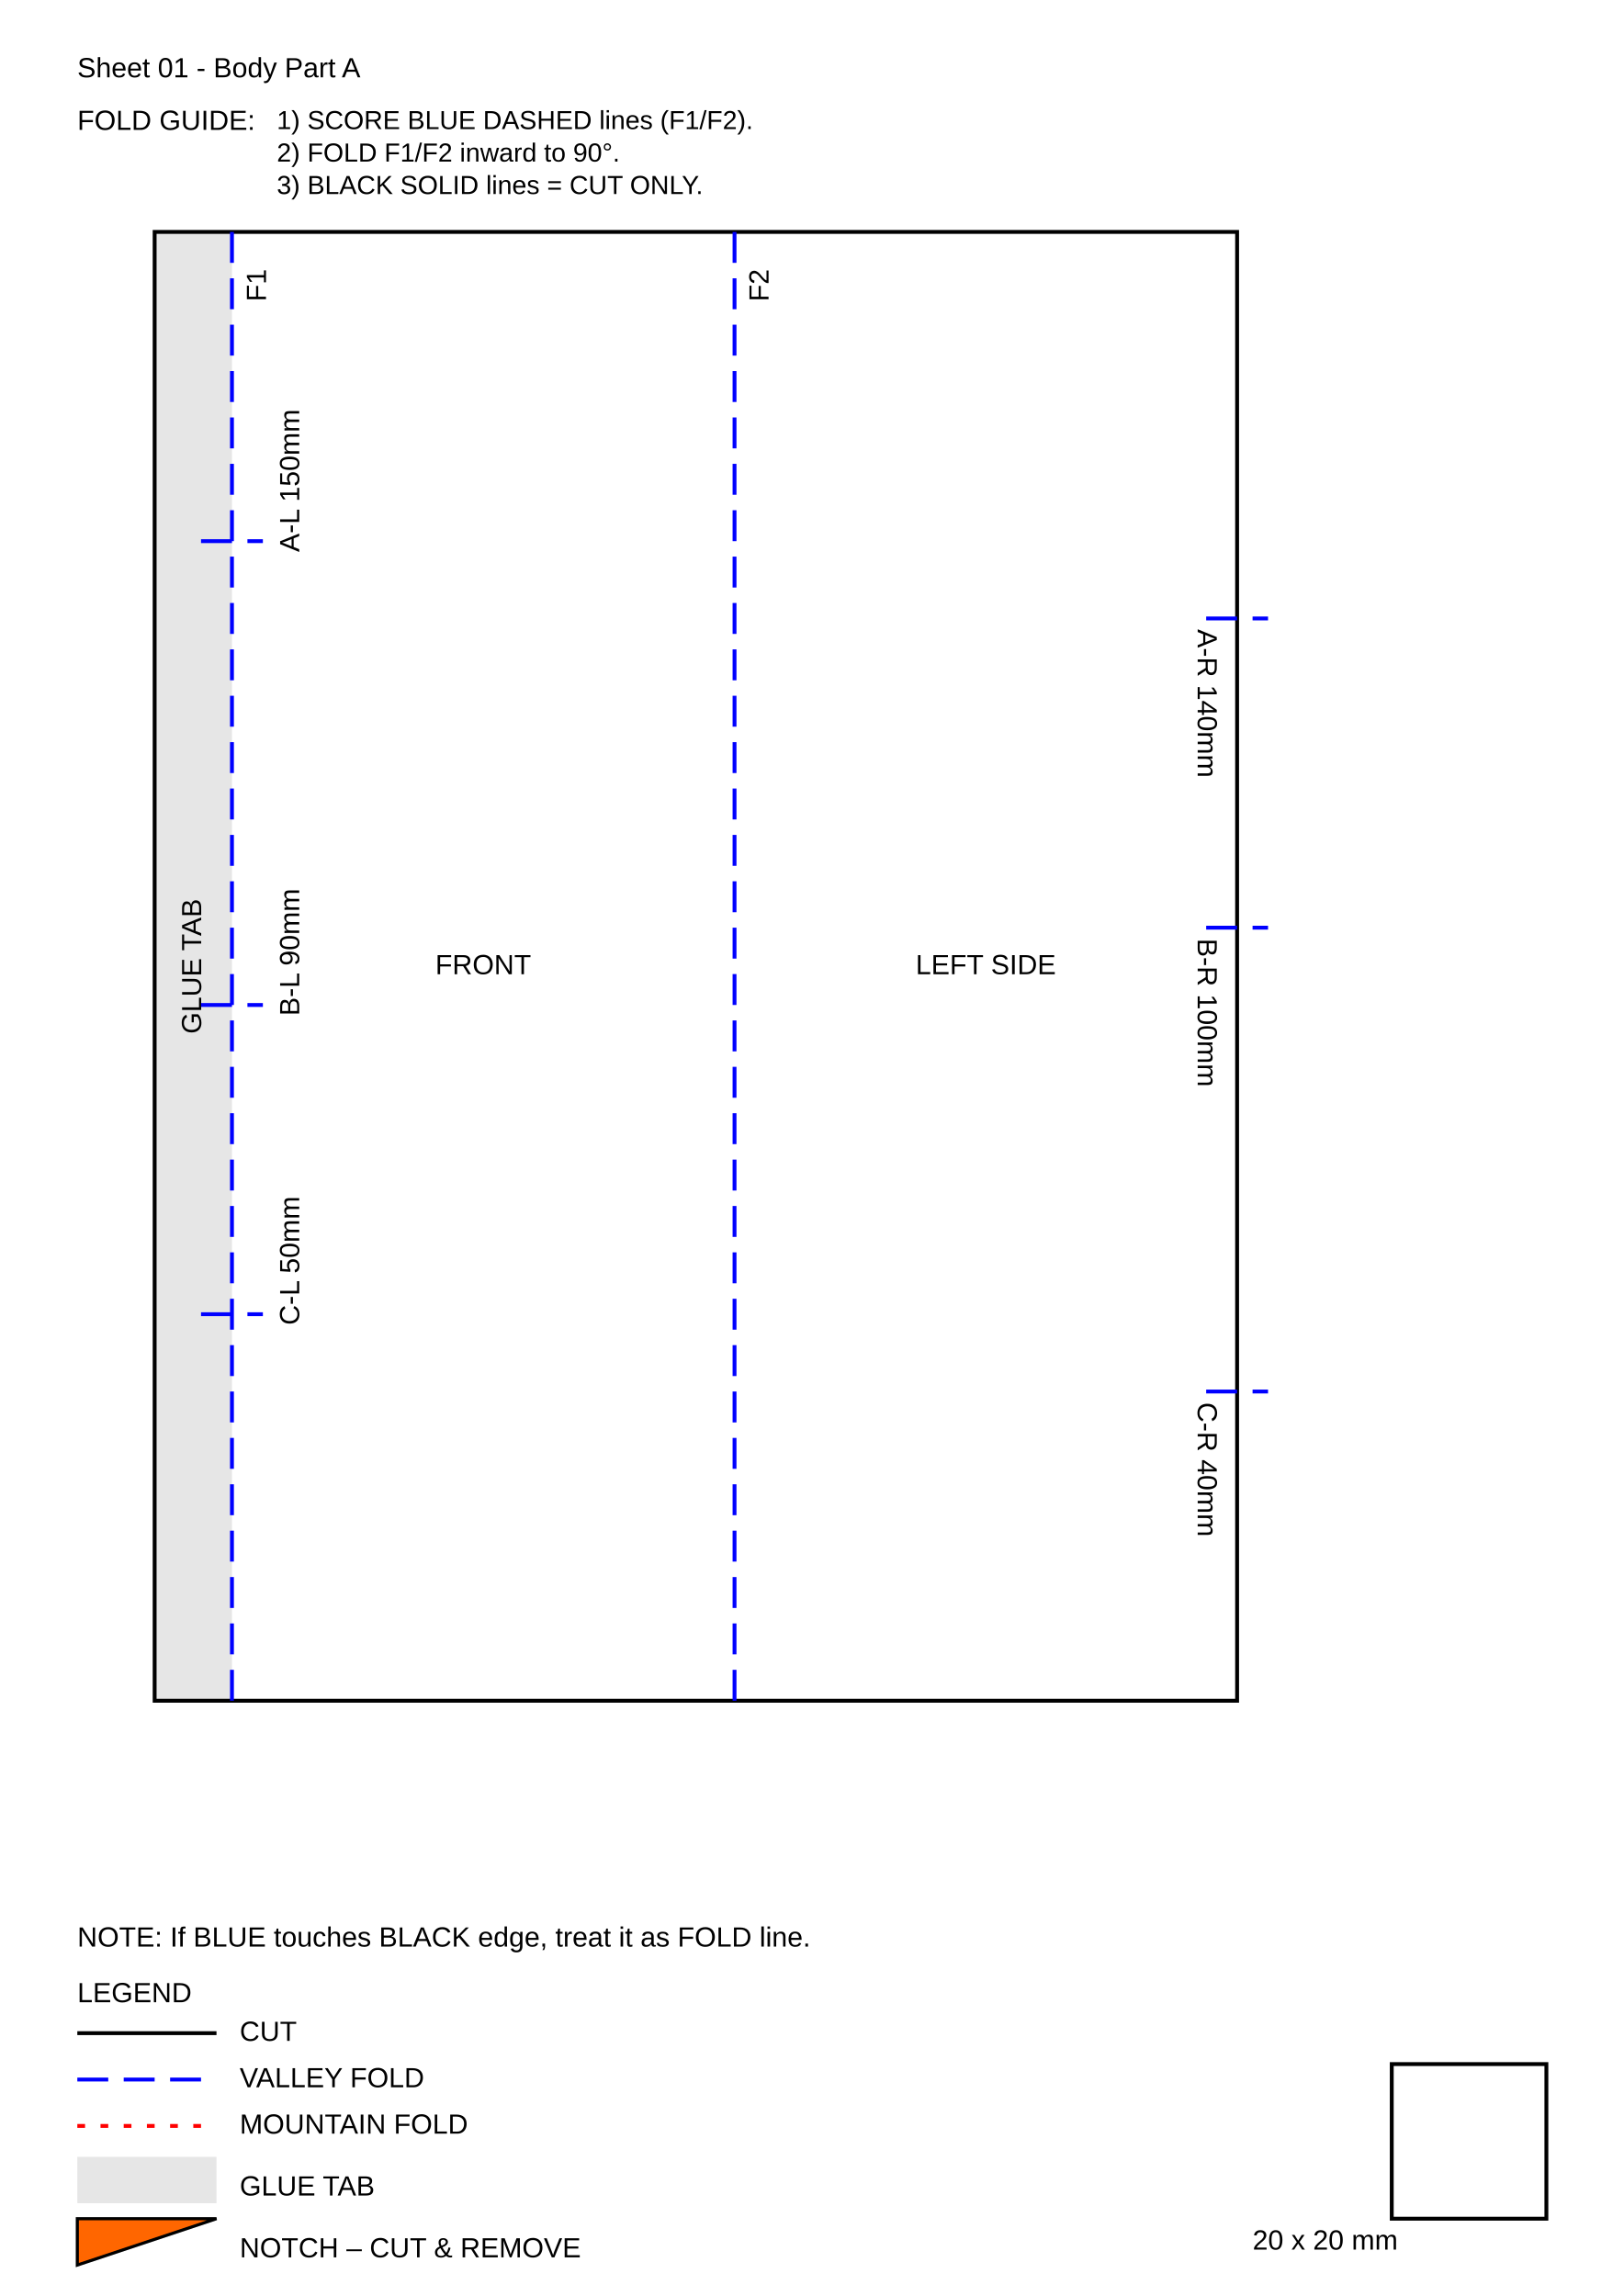
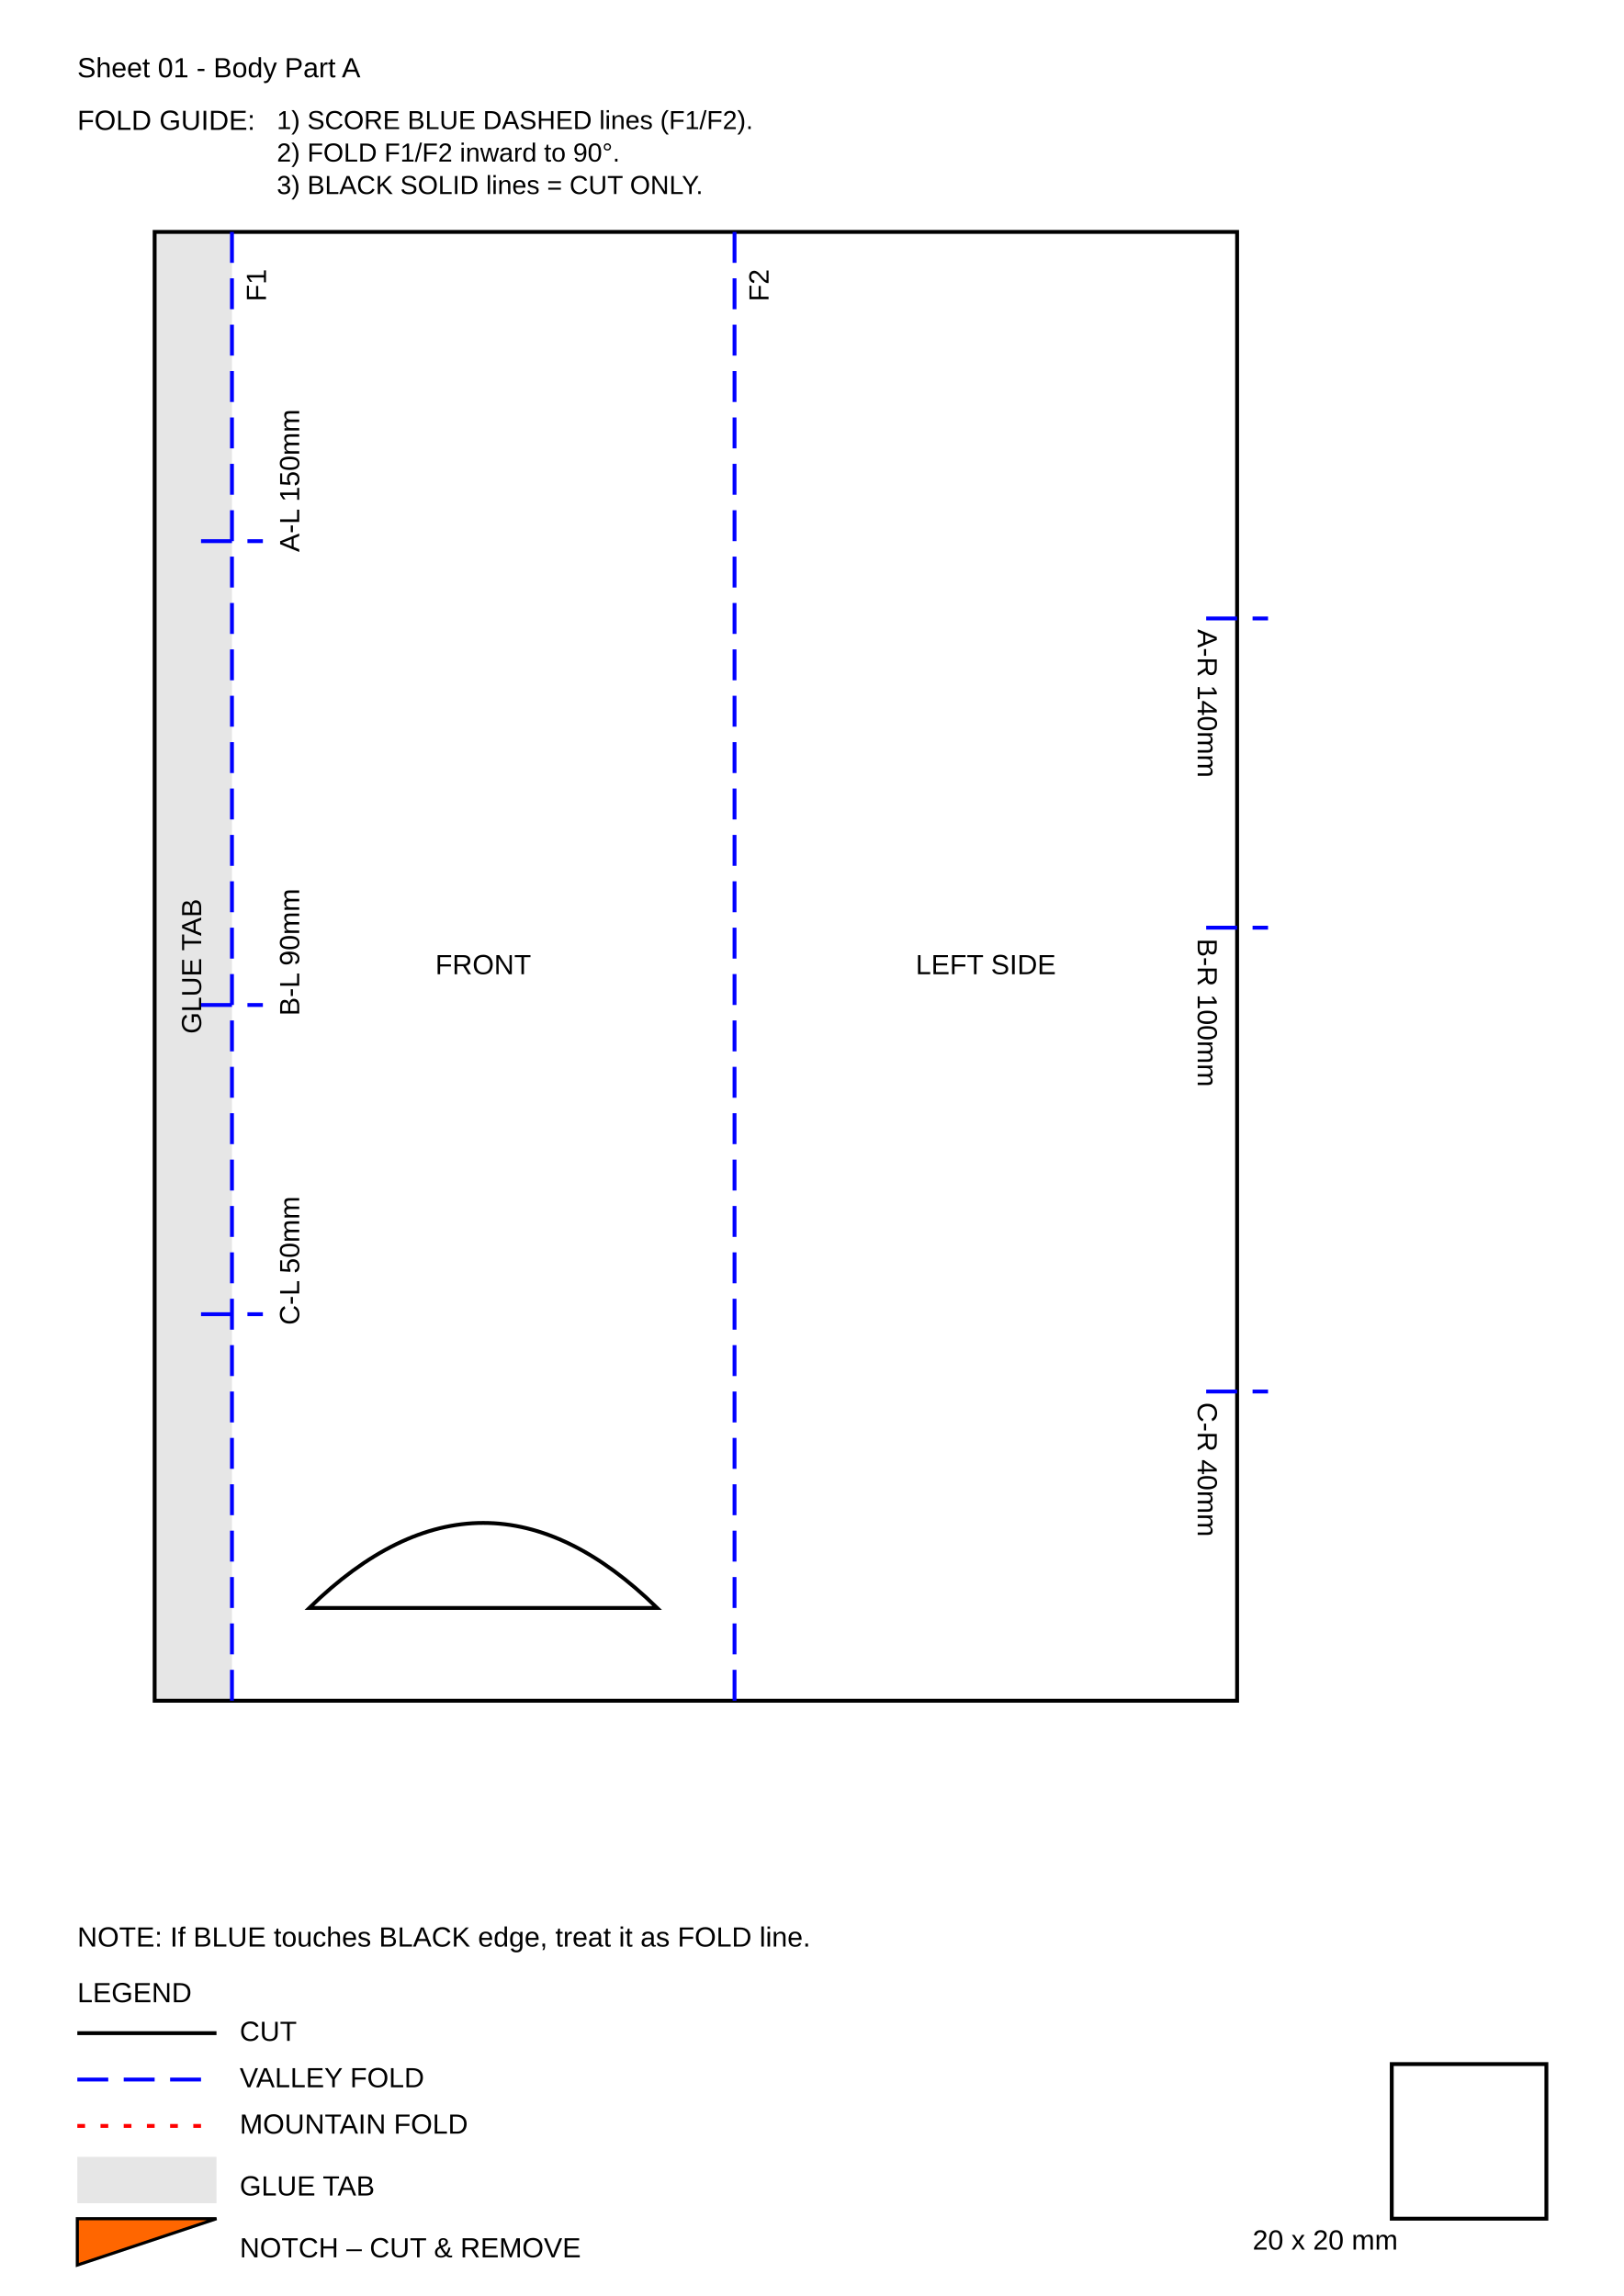
<svg xmlns="http://www.w3.org/2000/svg" baseProfile="full" height="297mm" version="1.1" viewBox="0 0 210 297" width="210mm">
  <defs />
  <text fill="black" font-family="Arial" font-size="3.6px" x="10" y="10">Sheet 01 - Body Part A</text>
  <rect fill="#e6e6e6" height="190.0" stroke="none" width="10.0" x="20" y="30" />
  <rect fill="none" height="190.0" stroke="black" stroke-width="0.5" width="140.0" x="20" y="30" />
  <line fill="none" stroke="blue" stroke-dasharray="4,2" stroke-width="0.5" x1="30.0" x2="30.0" y1="30" y2="220.0" />
  <line fill="none" stroke="blue" stroke-dasharray="4,2" stroke-width="0.5" x1="95.0" x2="95.0" y1="30" y2="220.0" />
  <text fill="black" font-family="Arial" font-size="3.6px" transform="rotate(-90 34.4 39.0)" x="34.4" y="39.0">F1</text>
  <text fill="black" font-family="Arial" font-size="3.6px" transform="rotate(-90 99.4 39.0)" x="99.4" y="39.0">F2</text>
  <text dominant-baseline="middle" fill="black" font-family="Arial" font-size="3.6px" text-anchor="middle" transform="rotate(-90 25.0 125.0)" x="25.0" y="125.0">GLUE TAB</text>
  <text dominant-baseline="middle" fill="black" font-family="Arial" font-size="3.6px" text-anchor="middle" x="62.5" y="125.0">FRONT</text>
  <text dominant-baseline="middle" fill="black" font-family="Arial" font-size="3.6px" text-anchor="middle" x="127.5" y="125.0">LEFT SIDE</text>
+   <path d="M 40.0,208.0 Q 62.5,186.0 85.0,208.0 L 40.0,208.0 Z" fill="none" stroke="black" stroke-width="0.5" />
  <line fill="none" stroke="blue" stroke-dasharray="4,2" stroke-width="0.5" x1="26.0" x2="34.0" y1="70.0" y2="70.0" />
  <text fill="black" font-family="Arial" font-size="3.6px" transform="rotate(-90 38.7 71.4)" x="38.7" y="71.4">A-L 150mm</text>
  <line fill="none" stroke="blue" stroke-dasharray="4,2" stroke-width="0.5" x1="156.0" x2="164.0" y1="80.0" y2="80.0" />
  <text fill="black" font-family="Arial" font-size="3.6px" transform="rotate(90 154.9 81.4)" x="154.9" y="81.4">A-R 140mm</text>
  <line fill="none" stroke="blue" stroke-dasharray="4,2" stroke-width="0.5" x1="26.0" x2="34.0" y1="130.0" y2="130.0" />
  <text fill="black" font-family="Arial" font-size="3.6px" transform="rotate(-90 38.7 131.4)" x="38.7" y="131.4">B-L 90mm</text>
  <line fill="none" stroke="blue" stroke-dasharray="4,2" stroke-width="0.5" x1="156.0" x2="164.0" y1="120.0" y2="120.0" />
  <text fill="black" font-family="Arial" font-size="3.6px" transform="rotate(90 154.9 121.4)" x="154.9" y="121.4">B-R 100mm</text>
  <line fill="none" stroke="blue" stroke-dasharray="4,2" stroke-width="0.5" x1="26.0" x2="34.0" y1="170.0" y2="170.0" />
  <text fill="black" font-family="Arial" font-size="3.6px" transform="rotate(-90 38.7 171.4)" x="38.7" y="171.4">C-L 50mm</text>
  <line fill="none" stroke="blue" stroke-dasharray="4,2" stroke-width="0.5" x1="156.0" x2="164.0" y1="180.0" y2="180.0" />
  <text fill="black" font-family="Arial" font-size="3.6px" transform="rotate(90 154.9 181.4)" x="154.9" y="181.4">C-R 40mm</text>
  <text fill="black" font-family="Arial" font-size="3.6px" x="10" y="16.8">FOLD GUIDE:</text>
  <text fill="black" font-family="Arial" font-size="3.38px" x="35.8" y="16.7">1) SCORE BLUE DASHED lines (F1/F2).</text>
  <text fill="black" font-family="Arial" font-size="3.38px" x="35.8" y="20.9">2) FOLD F1/F2 inward to 90°.</text>
  <text fill="black" font-family="Arial" font-size="3.38px" x="35.8" y="25.1">3) BLACK SOLID lines = CUT ONLY.</text>
  <text fill="black" font-family="Arial" font-size="3.60px" x="10" y="251.8">NOTE: If BLUE touches BLACK edge, treat it as FOLD line.</text>
  <text fill="black" font-family="Arial" font-size="3.60px" x="10" y="259">LEGEND</text>
  <line fill="none" stroke="black" stroke-width="0.5" x1="10" x2="28.0" y1="263.0" y2="263.0" />
  <text fill="black" font-family="Arial" font-size="3.60px" x="31.0" y="264.0">CUT</text>
  <line fill="none" stroke="blue" stroke-dasharray="4,2" stroke-width="0.5" x1="10" x2="28.0" y1="269.0" y2="269.0" />
  <text fill="black" font-family="Arial" font-size="3.60px" x="31.0" y="270.0">VALLEY FOLD</text>
  <line fill="none" stroke="red" stroke-dasharray="1,2" stroke-width="0.5" x1="10" x2="28.0" y1="275.0" y2="275.0" />
  <text fill="black" font-family="Arial" font-size="3.60px" x="31.0" y="276.0">MOUNTAIN FOLD</text>
  <rect fill="#e6e6e6" height="6.0" stroke="none" width="18.0" x="10" y="279.0" />
  <text fill="black" font-family="Arial" font-size="3.60px" x="31.0" y="284.0">GLUE TAB</text>
  <polygon fill="#FF6600" points="10,287.0 28.0,287.0 10,293.0" stroke="black" stroke-width="0.4" />
  <text fill="black" font-family="Arial" font-size="3.60px" x="31.0" y="292.0">NOTCH – CUT &amp; REMOVE</text>
  <rect fill="none" height="20" stroke="black" stroke-width="0.5" width="20" x="180" y="267" />
  <text fill="black" font-family="Arial" font-size="3.6px" x="162" y="291">20 x 20 mm</text>
</svg>
